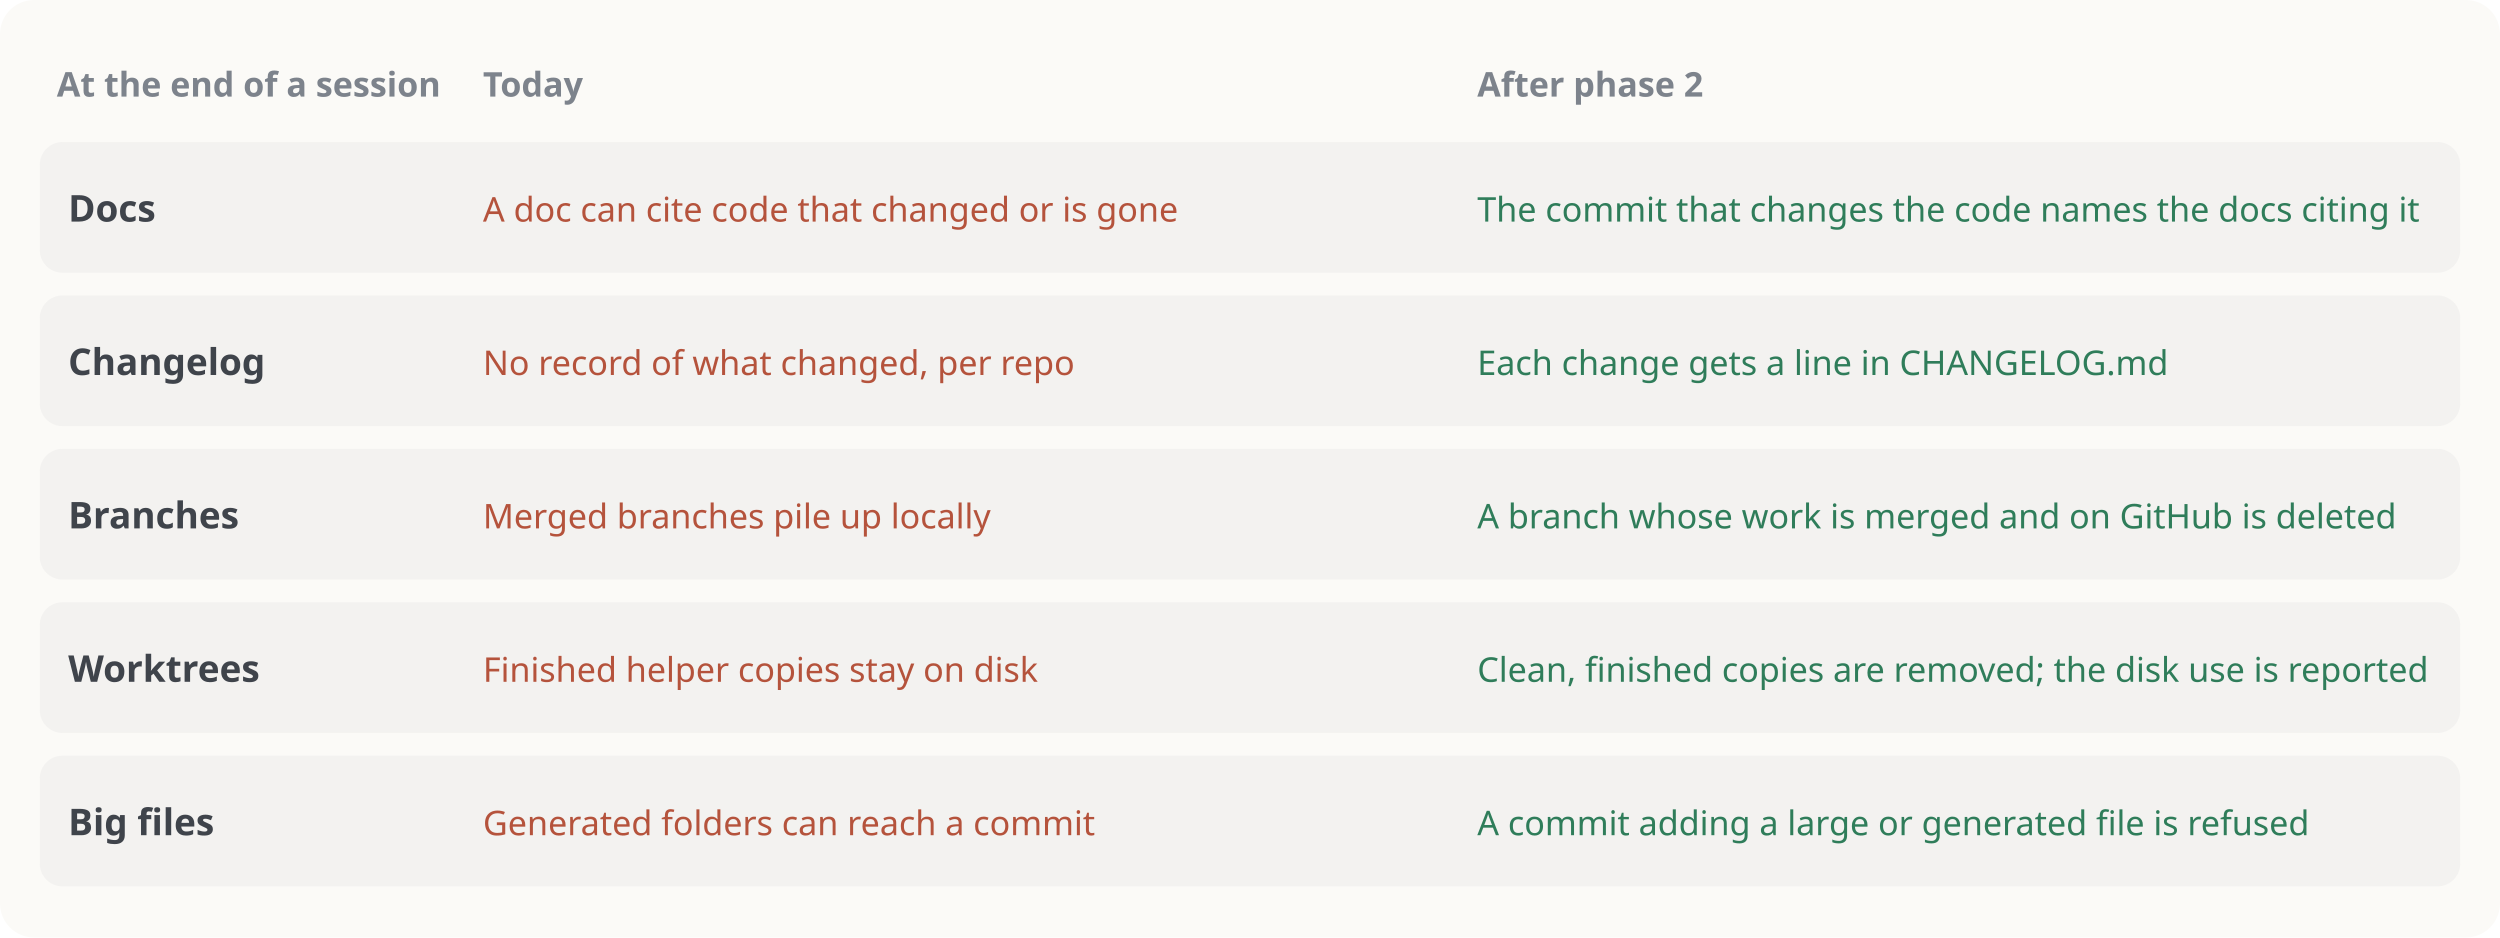
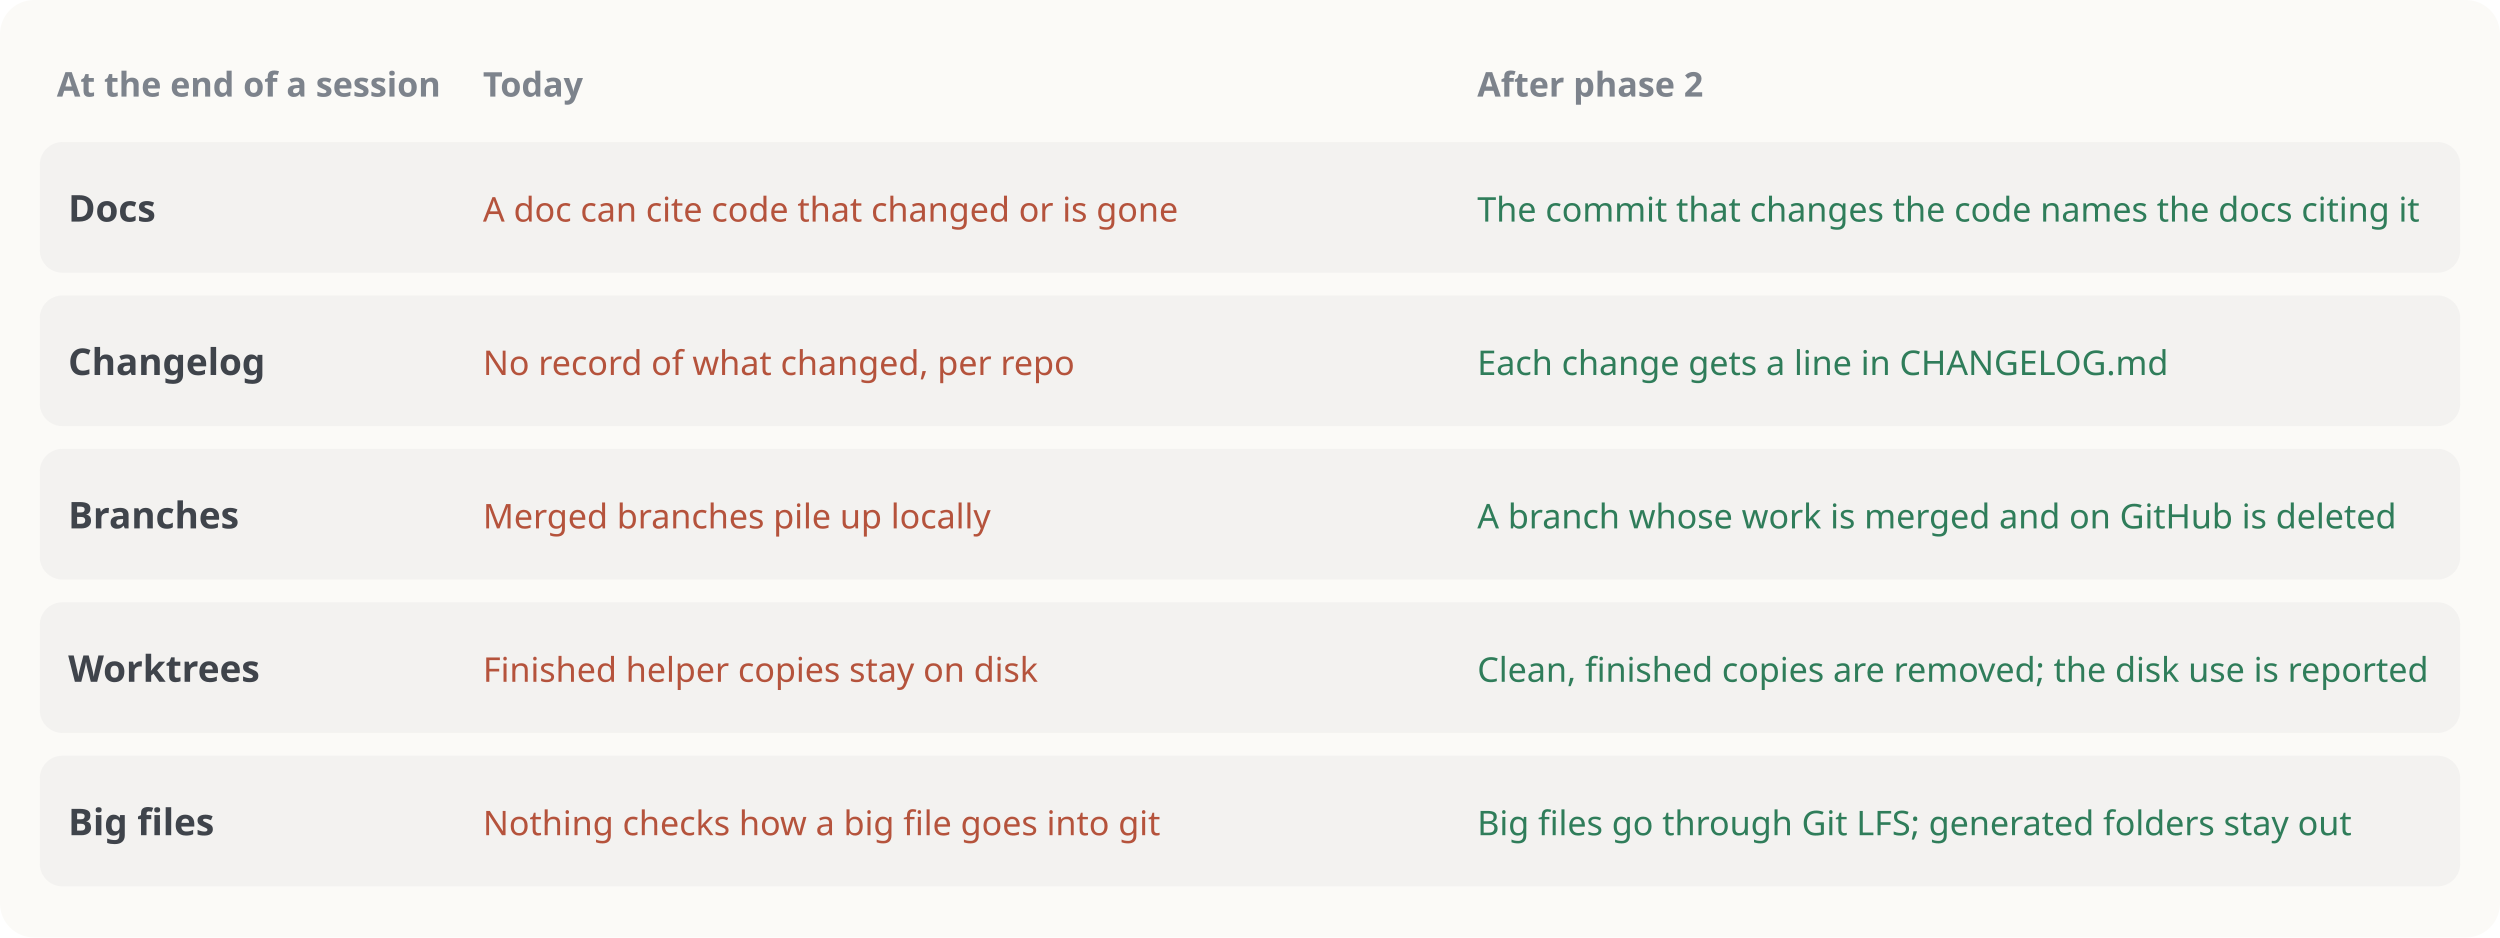
<svg xmlns="http://www.w3.org/2000/svg" viewBox="0 0 880 330" font-family="system-ui, sans-serif">
  <rect width="100%" height="100%" rx="12" fill="#fbfaf7" />
  <text x="20" y="34" font-size="12" font-weight="700" fill="#7d838c">At the end of a session</text>
  <text x="170" y="34" font-size="12" font-weight="700" fill="#7d838c">Today</text>
  <text x="520" y="34" font-size="12" font-weight="700" fill="#7d838c">After phase 2</text>
  <rect x="14" y="50" width="852" height="46" rx="8" fill="#7d838c" fill-opacity="0.06" />
  <text x="24" y="78" font-size="13" font-weight="700" fill="#3f444b">Docs</text>
  <text x="170" y="78" font-size="12" fill="#b5533c">A doc can cite code that changed or is gone</text>
  <text x="520" y="78" font-size="12" fill="#2f7d5a">The commit that changes the code names the docs citing it</text>
  <rect x="14" y="104" width="852" height="46" rx="8" fill="#7d838c" fill-opacity="0.06" />
  <text x="24" y="132" font-size="13" font-weight="700" fill="#3f444b">Changelog</text>
  <text x="170" y="132" font-size="12" fill="#b5533c">No record of what changed, per repo</text>
  <text x="520" y="132" font-size="12" fill="#2f7d5a">Each change gets a line in CHANGELOG.md</text>
  <rect x="14" y="158" width="852" height="46" rx="8" fill="#7d838c" fill-opacity="0.06" />
  <text x="24" y="186" font-size="13" font-weight="700" fill="#3f444b">Branches</text>
  <text x="170" y="186" font-size="12" fill="#b5533c">Merged branches pile up locally</text>
  <text x="520" y="186" font-size="12" fill="#2f7d5a">A branch whose work is merged and on GitHub is deleted</text>
  <rect x="14" y="212" width="852" height="46" rx="8" fill="#7d838c" fill-opacity="0.06" />
  <text x="24" y="240" font-size="13" font-weight="700" fill="#3f444b">Worktrees</text>
  <text x="170" y="240" font-size="12" fill="#b5533c">Finished helper copies stay on disk</text>
  <text x="520" y="240" font-size="12" fill="#2f7d5a">Clean, finished copies are removed; the disk use is reported</text>
  <rect x="14" y="266" width="852" height="46" rx="8" fill="#7d838c" fill-opacity="0.06" />
  <text x="24" y="294" font-size="13" font-weight="700" fill="#3f444b">Big files</text>
-   <text x="170" y="294" font-size="12" fill="#b5533c">Generated folders can reach a commit</text>
-   <text x="520" y="294" font-size="12" fill="#2f7d5a">A commit adding a large or generated file is refused</text>
+   <text x="170" y="294" font-size="12" fill="#b5533c">Nothing checks how a big file goes into git</text>
+   <text x="520" y="294" font-size="12" fill="#2f7d5a">Big files go through Git LFS; generated folders stay out</text>
</svg>
